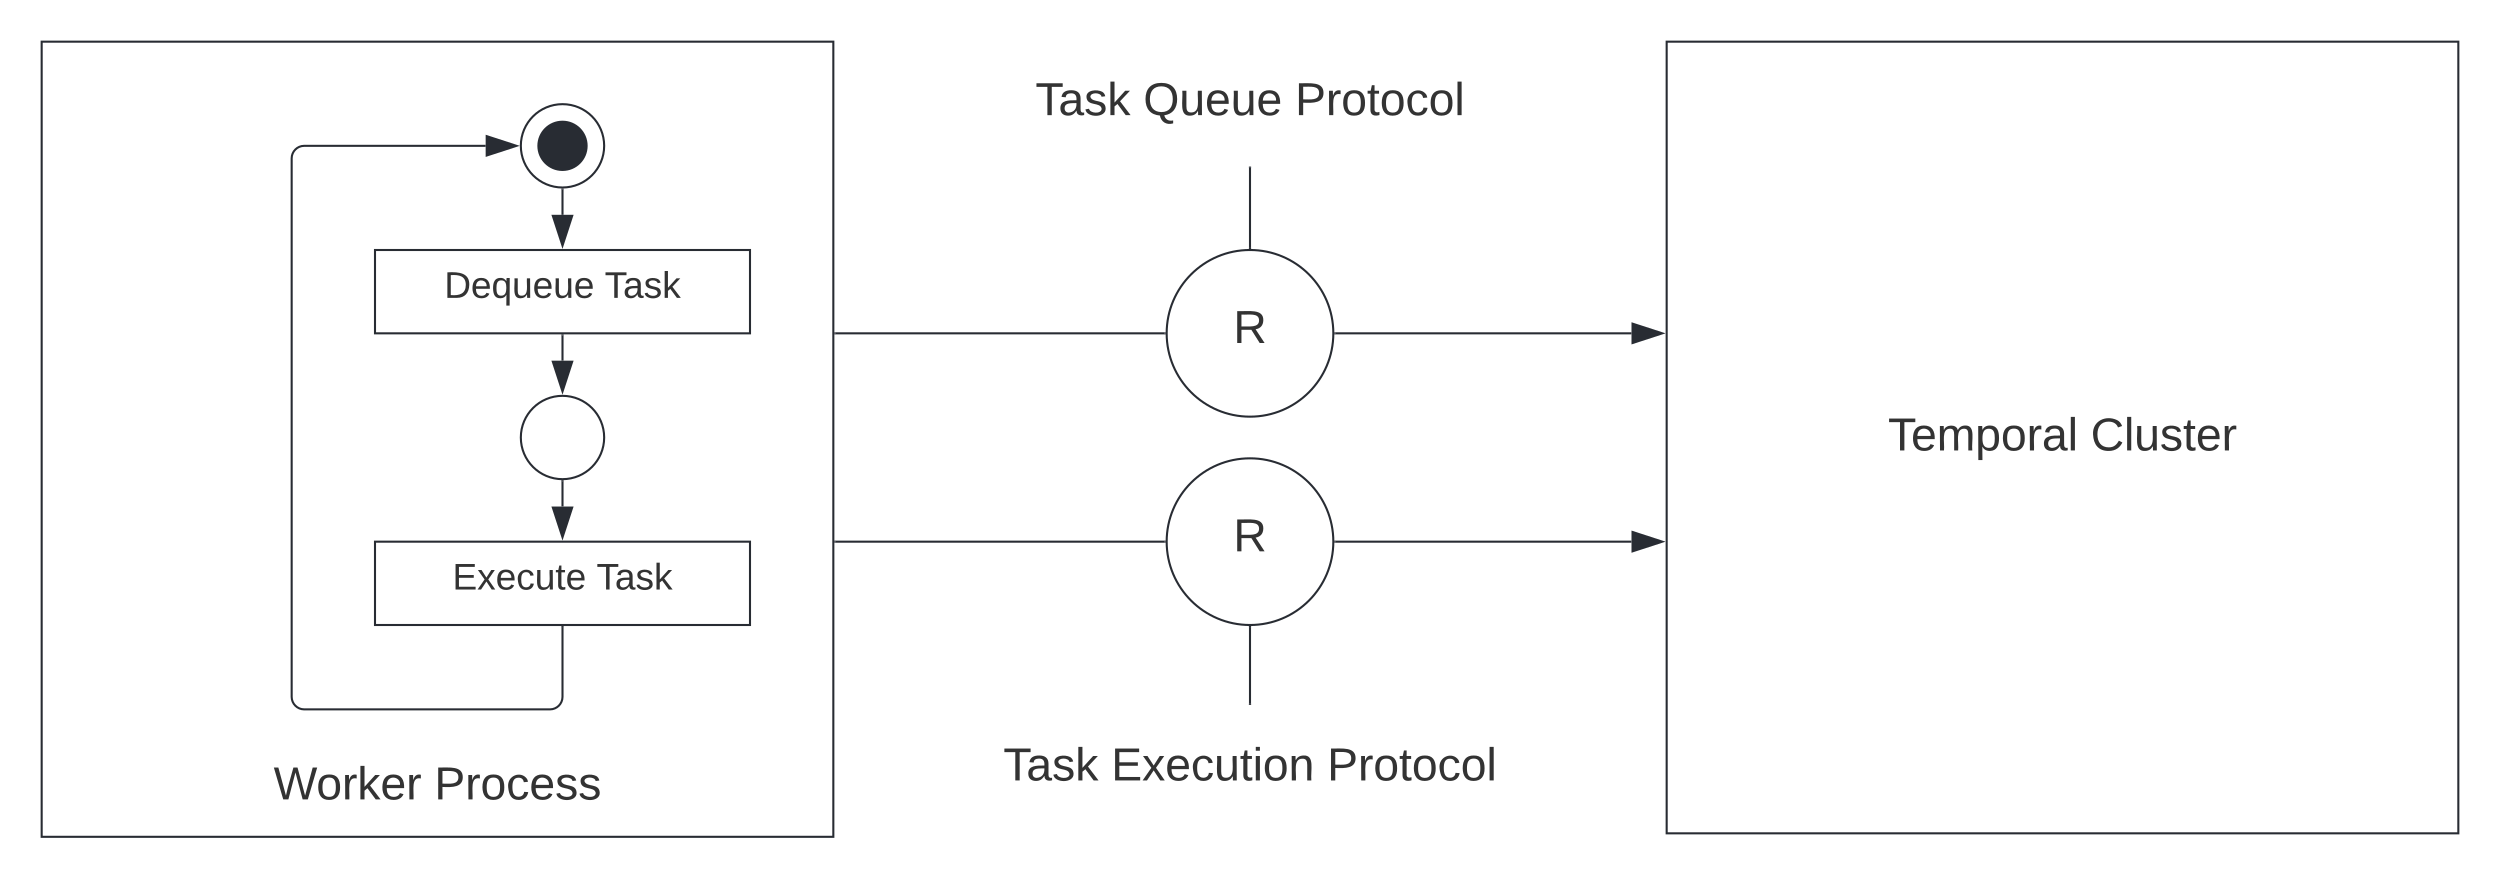
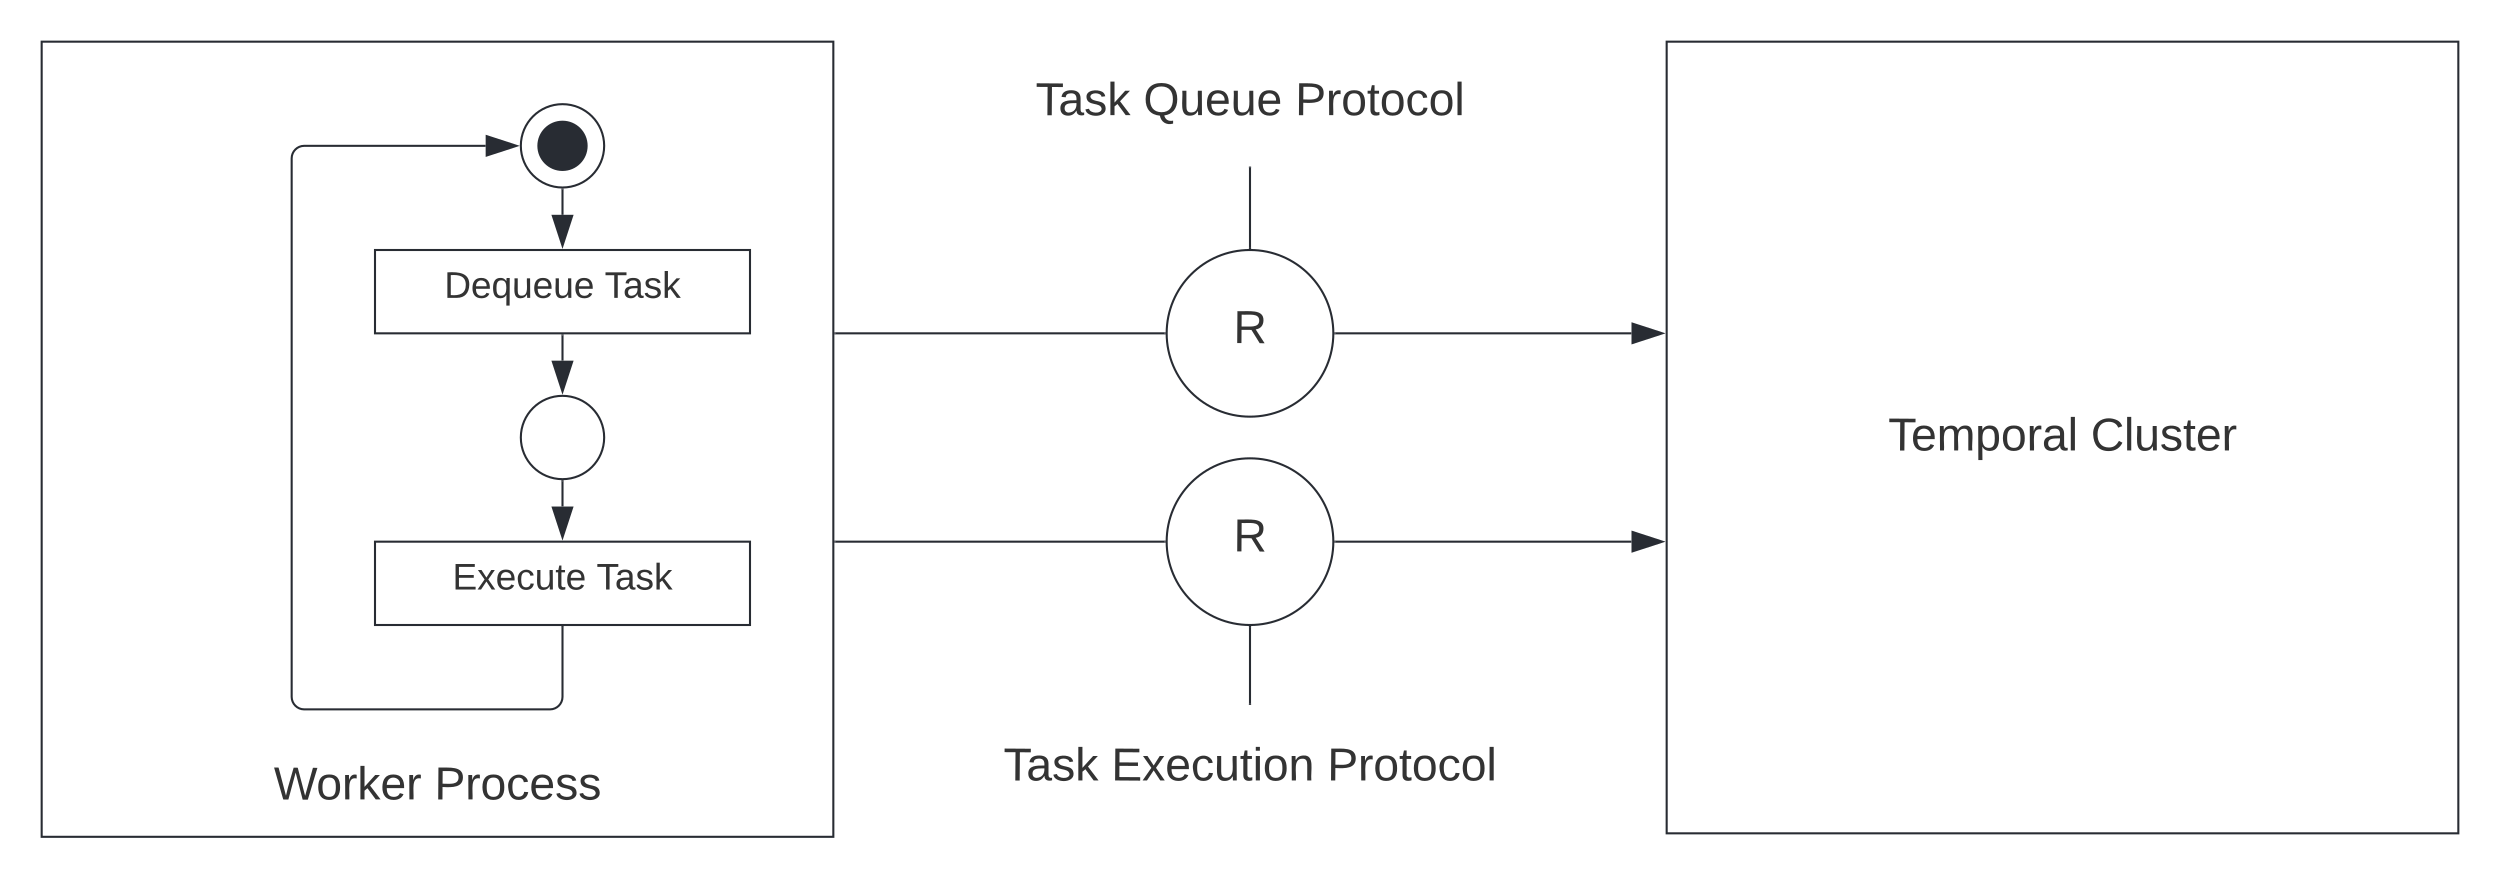
<svg xmlns="http://www.w3.org/2000/svg" xmlns:ns1="lucid" xmlns:xlink="http://www.w3.org/1999/xlink" width="1200" height="421.67">
  <g transform="translate(-200 -40)" ns1:page-tab-id="0_0">
    <path d="M0 0h1870.87v1322.83H0z" fill="#fff" />
    <path d="M220 60h380v381.67H220z" stroke="#282c33" fill="#fff" />
-     <use xlink:href="#a" transform="matrix(1,0,0,1,233,73) translate(98.32716 350.7249)" />
-     <use xlink:href="#b" transform="matrix(1,0,0,1,233,73) translate(175.4877 350.7249)" />
+     <use xlink:href="#a" transform="translate(331.327 423.725)" />
+     <use xlink:href="#b" transform="translate(408.488 423.725)" />
    <path d="M1000 60h380v380h-380z" stroke="#282c33" fill="#fff" />
-     <use xlink:href="#c" transform="matrix(1,0,0,1,1005,65) translate(101.2654 191.2153)" />
-     <use xlink:href="#d" transform="matrix(1,0,0,1,1005,65) translate(198.5494 191.2153)" />
+     <use xlink:href="#c" transform="translate(1106.265 256.215)" />
+     <use xlink:href="#d" transform="translate(1203.55 256.215)" />
    <path d="M840 200c0 22.1-17.9 40-40 40s-40-17.9-40-40 17.9-40 40-40 40 17.9 40 40z" stroke="#282c33" fill="#fff" />
-     <use xlink:href="#e" transform="matrix(1,0,0,1,765,165) translate(27.00617 39.65278)" />
+     <use xlink:href="#e" transform="translate(792.006 204.653)" />
    <path d="M840 300c0 22.1-17.9 40-40 40s-40-17.9-40-40 17.9-40 40-40 40 17.9 40 40z" stroke="#282c33" fill="#fff" />
-     <use xlink:href="#e" transform="matrix(1,0,0,1,765,265) translate(27.00617 39.65278)" />
+     <use xlink:href="#e" transform="translate(792.006 304.653)" />
    <path d="M841 200h142.12" stroke="#282c33" fill="none" />
    <path d="M841 200.5h-.53l.03-.5-.02-.5h.53z" stroke="#282c33" stroke-width=".05" fill="#282c33" />
-     <path d="M997.88 200l-14.26 4.64v-9.28z" stroke="#282c33" fill="#282c33" />
+     <path d="m997.88 200-14.26 4.64v-9.28z" stroke="#282c33" fill="#282c33" />
    <path d="M759 200H601" stroke="#282c33" fill="none" />
-     <path d="M759.5 200l.02.5H759v-1h.53zM601 200.5h-.5v-1h.5z" stroke="#282c33" stroke-width=".05" fill="#282c33" />
+     <path d="m759.5 200 .02.5H759v-1h.53zm-158.5.5h-.5v-1h.5z" stroke="#282c33" stroke-width=".05" fill="#282c33" />
    <path d="M841 300h142.12" stroke="#282c33" fill="none" />
    <path d="M841 300.5h-.53l.03-.5-.02-.5h.53z" stroke="#282c33" stroke-width=".05" fill="#282c33" />
-     <path d="M997.88 300l-14.26 4.64v-9.28z" stroke="#282c33" fill="#282c33" />
+     <path d="m997.88 300-14.26 4.64v-9.28z" stroke="#282c33" fill="#282c33" />
    <path d="M759 300H601" stroke="#282c33" fill="none" />
-     <path d="M759.5 300l.02.5H759v-1h.53zM601 300.5h-.5v-1h.5z" stroke="#282c33" stroke-width=".05" fill="#282c33" />
-     <path d="M680 66c0-3.3 2.7-6 6-6h228c3.3 0 6 2.7 6 6v48c0 3.3-2.7 6-6 6H686c-3.3 0-6-2.7-6-6z" stroke="#000" stroke-opacity="0" fill="#fff" fill-opacity="0" />
-     <use xlink:href="#f" transform="matrix(1,0,0,1,685,65) translate(12.00617 30.27778)" />
-     <use xlink:href="#g" transform="matrix(1,0,0,1,685,65) translate(63.7963 30.27778)" />
-     <use xlink:href="#h" transform="matrix(1,0,0,1,685,65) translate(136.6358 30.27778)" />
+     <path d="m759.5 300 .02.5H759v-1h.53zm-158.5.5h-.5v-1h.5z" stroke="#282c33" stroke-width=".05" fill="#282c33" />
+     <path d="M680 66c0-3.3 2.7-6 6-6h228c3.3 0 6 2.7 6 6v48c0 3.3-2.7 6-6 6H686c-3.3 0-6-2.7-6-6z" fill="none" />
+     <use xlink:href="#f" transform="translate(697.006 95.278)" />
+     <use xlink:href="#g" transform="translate(748.796 95.278)" />
+     <use xlink:href="#h" transform="translate(821.636 95.278)" />
    <path d="M800 120.5V159" stroke="#282c33" fill="none" />
-     <path d="M800.5 120.5h-1v-.5h1zM800.5 159.53l-.5-.03-.5.02V159h1z" stroke="#282c33" stroke-width=".05" fill="#282c33" />
-     <path d="M660 384.33c0-3.3 2.7-6 6-6h268c3.3 0 6 2.7 6 6v51.34c0 3.3-2.7 6-6 6H666c-3.3 0-6-2.7-6-6z" stroke="#000" stroke-opacity="0" fill="#fff" fill-opacity="0" />
-     <use xlink:href="#f" transform="matrix(1,0,0,1,665,383.3333) translate(16.60494 31.27778)" />
-     <use xlink:href="#i" transform="matrix(1,0,0,1,665,383.3333) translate(68.39506 31.27778)" />
-     <use xlink:href="#h" transform="matrix(1,0,0,1,665,383.3333) translate(172.037 31.27778)" />
+     <path d="M800.5 120.5h-1v-.5h1zm0 39.03-.5-.03-.5.02V159h1z" stroke="#282c33" stroke-width=".05" fill="#282c33" />
+     <path d="M660 384.33c0-3.3 2.7-6 6-6h268c3.3 0 6 2.7 6 6v51.34c0 3.3-2.7 6-6 6H666c-3.3 0-6-2.7-6-6z" fill="none" />
+     <use xlink:href="#f" transform="translate(681.605 414.611)" />
+     <use xlink:href="#i" transform="translate(733.395 414.611)" />
+     <use xlink:href="#h" transform="translate(837.037 414.611)" />
    <path d="M800 377.83V341" stroke="#282c33" fill="none" />
-     <path d="M800.5 378.33h-1v-.5h1zM800 340.5l.5-.02v.53h-1v-.53z" stroke="#282c33" stroke-width=".05" fill="#282c33" />
+     <path d="M800.5 378.33h-1v-.5h1zm-.5-37.83.5-.02v.53h-1v-.53z" stroke="#282c33" stroke-width=".05" fill="#282c33" />
    <path d="M380 160h180v40H380z" stroke="#282c33" fill="#fff" />
-     <use xlink:href="#j" transform="matrix(1,0,0,1,385,165) translate(28.25926 17.97222)" />
-     <use xlink:href="#k" transform="matrix(1,0,0,1,385,165) translate(105.2469 17.97222)" />
+     <use xlink:href="#j" transform="translate(413.26 182.972)" />
+     <use xlink:href="#k" transform="translate(490.247 182.972)" />
    <path d="M380 300h180v40H380z" stroke="#282c33" fill="#fff" />
-     <use xlink:href="#l" transform="matrix(1,0,0,1,385,305) translate(32.18519 17.97222)" />
-     <use xlink:href="#k" transform="matrix(1,0,0,1,385,305) translate(101.321 17.97222)" />
+     <use xlink:href="#l" transform="translate(417.185 322.972)" />
+     <use xlink:href="#k" transform="translate(486.321 322.972)" />
    <path d="M490 250c0 11.05-8.95 20-20 20s-20-8.95-20-20 8.95-20 20-20 20 8.95 20 20z" stroke="#282c33" fill="#fff" />
    <path d="M470 201v12.12" stroke="#282c33" fill="none" />
    <path d="M470.5 201h-1v-.5h1z" stroke="#282c33" stroke-width=".05" fill="#282c33" />
-     <path d="M470 227.88l-4.64-14.26h9.28z" stroke="#282c33" fill="#282c33" />
+     <path d="m470 227.88-4.64-14.26h9.28z" stroke="#282c33" fill="#282c33" />
    <path d="M470 271v12.12" stroke="#282c33" fill="none" />
-     <path d="M469.98 270.5l.52-.02v.53h-1v-.56z" stroke="#282c33" stroke-width=".05" fill="#282c33" />
-     <path d="M470 297.88l-4.64-14.26h9.28z" stroke="#282c33" fill="#282c33" />
+     <path d="m469.98 270.5.52-.02v.53h-1v-.56z" stroke="#282c33" stroke-width=".05" fill="#282c33" />
+     <path d="m470 297.88-4.64-14.26h9.28z" stroke="#282c33" fill="#282c33" />
    <path d="M490 110c0 11.05-8.95 20-20 20s-20-8.95-20-20 8.95-20 20-20 20 8.95 20 20z" stroke="#282c33" fill="#fff" />
    <path d="M481.57 110c0 6.4-5.18 11.57-11.57 11.57-6.4 0-11.57-5.18-11.57-11.57 0-6.4 5.18-11.57 11.57-11.57 6.4 0 11.57 5.18 11.57 11.57z" stroke="#282c33" fill="#282c33" />
    <path d="M470 341v33.5c0 3.3-2.7 6-6 6H346c-3.3 0-6-2.7-6-6V116c0-3.3 2.7-6 6-6h87.12" stroke="#282c33" fill="none" />
    <path d="M470.5 341h-1v-.5h1z" stroke="#282c33" stroke-width=".05" fill="#282c33" />
-     <path d="M447.88 110l-14.26 4.64v-9.28z" stroke="#282c33" fill="#282c33" />
+     <path d="m447.88 110-14.26 4.64v-9.28z" stroke="#282c33" fill="#282c33" />
    <path d="M470 131v12.12" stroke="#282c33" fill="none" />
-     <path d="M469.98 130.5l.52-.02v.53h-1v-.56z" stroke="#282c33" stroke-width=".05" fill="#282c33" />
-     <path d="M470 157.88l-4.64-14.26h9.28z" stroke="#282c33" fill="#282c33" />
+     <path d="m469.98 130.5.52-.02v.53h-1v-.56z" stroke="#282c33" stroke-width=".05" fill="#282c33" />
+     <path d="m470 157.88-4.64-14.26h9.28z" stroke="#282c33" fill="#282c33" />
    <defs>
      <path fill="#333" d="M266 0h-40l-56-210L115 0H75L2-248h35L96-30l15-64 43-154h32l59 218 59-218h35" id="m" />
      <path fill="#333" d="M100-194c62-1 85 37 85 99 1 63-27 99-86 99S16-35 15-95c0-66 28-99 85-99zM99-20c44 1 53-31 53-75 0-43-8-75-51-75s-53 32-53 75 10 74 51 75" id="n" />
      <path fill="#333" d="M114-163C36-179 61-72 57 0H25l-1-190h30c1 12-1 29 2 39 6-27 23-49 58-41v29" id="o" />
-       <path fill="#333" d="M143 0L79-87 56-68V0H24v-261h32v163l83-92h37l-77 82L181 0h-38" id="p" />
+       <path fill="#333" d="M143 0 79-87 56-68V0H24v-261h32v163l83-92h37l-77 82L181 0h-38" id="p" />
      <path fill="#333" d="M100-194c63 0 86 42 84 106H49c0 40 14 67 53 68 26 1 43-12 49-29l28 8c-11 28-37 45-77 45C44 4 14-33 15-96c1-61 26-98 85-98zm52 81c6-60-76-77-97-28-3 7-6 17-6 28h103" id="q" />
-       <g id="a">
-         <use transform="matrix(0.0617284,0,0,0.0617284,0,0)" xlink:href="#m" />
-         <use transform="matrix(0.0617284,0,0,0.0617284,20.49383,0)" xlink:href="#n" />
-         <use transform="matrix(0.0617284,0,0,0.0617284,32.83951,0)" xlink:href="#o" />
-         <use transform="matrix(0.0617284,0,0,0.0617284,40.18519,0)" xlink:href="#p" />
-         <use transform="matrix(0.0617284,0,0,0.0617284,51.2963,0)" xlink:href="#q" />
-         <use transform="matrix(0.0617284,0,0,0.0617284,63.64198,0)" xlink:href="#o" />
-       </g>
      <path fill="#333" d="M30-248c87 1 191-15 191 75 0 78-77 80-158 76V0H30v-248zm33 125c57 0 124 11 124-50 0-59-68-47-124-48v98" id="r" />
      <path fill="#333" d="M96-169c-40 0-48 33-48 73s9 75 48 75c24 0 41-14 43-38l32 2c-6 37-31 61-74 61-59 0-76-41-82-99-10-93 101-131 147-64 4 7 5 14 7 22l-32 3c-4-21-16-35-41-35" id="s" />
      <path fill="#333" d="M135-143c-3-34-86-38-87 0 15 53 115 12 119 90S17 21 10-45l28-5c4 36 97 45 98 0-10-56-113-15-118-90-4-57 82-63 122-42 12 7 21 19 24 35" id="t" />
-       <g id="b">
-         <use transform="matrix(0.0617284,0,0,0.0617284,0,0)" xlink:href="#r" />
-         <use transform="matrix(0.0617284,0,0,0.0617284,14.81481,0)" xlink:href="#o" />
-         <use transform="matrix(0.0617284,0,0,0.0617284,22.16049,0)" xlink:href="#n" />
-         <use transform="matrix(0.0617284,0,0,0.0617284,34.50617,0)" xlink:href="#s" />
-         <use transform="matrix(0.0617284,0,0,0.0617284,45.61728,0)" xlink:href="#q" />
-         <use transform="matrix(0.0617284,0,0,0.0617284,57.96296,0)" xlink:href="#t" />
-         <use transform="matrix(0.0617284,0,0,0.0617284,69.07407,0)" xlink:href="#t" />
-       </g>
      <path fill="#333" d="M127-220V0H93v-220H8v-28h204v28h-85" id="u" />
      <path fill="#333" d="M210-169c-67 3-38 105-44 169h-31v-121c0-29-5-50-35-48C34-165 62-65 56 0H25l-1-190h30c1 10-1 24 2 32 10-44 99-50 107 0 11-21 27-35 58-36 85-2 47 119 55 194h-31v-121c0-29-5-49-35-48" id="v" />
      <path fill="#333" d="M115-194c55 1 70 41 70 98S169 2 115 4C84 4 66-9 55-30l1 105H24l-1-265h31l2 30c10-21 28-34 59-34zm-8 174c40 0 45-34 45-75s-6-73-45-74c-42 0-51 32-51 76 0 43 10 73 51 73" id="w" />
      <path fill="#333" d="M141-36C126-15 110 5 73 4 37 3 15-17 15-53c-1-64 63-63 125-63 3-35-9-54-41-54-24 1-41 7-42 31l-33-3c5-37 33-52 76-52 45 0 72 20 72 64v82c-1 20 7 32 28 27v20c-31 9-61-2-59-35zM48-53c0 20 12 33 32 33 41-3 63-29 60-74-43 2-92-5-92 41" id="x" />
      <path fill="#333" d="M24 0v-261h32V0H24" id="y" />
-       <g id="c">
-         <use transform="matrix(0.0617284,0,0,0.0617284,0,0)" xlink:href="#u" />
-         <use transform="matrix(0.0617284,0,0,0.0617284,11.04938,0)" xlink:href="#q" />
-         <use transform="matrix(0.0617284,0,0,0.0617284,23.39506,0)" xlink:href="#v" />
-         <use transform="matrix(0.0617284,0,0,0.0617284,41.85185,0)" xlink:href="#w" />
-         <use transform="matrix(0.0617284,0,0,0.0617284,54.19753,0)" xlink:href="#n" />
-         <use transform="matrix(0.0617284,0,0,0.0617284,66.54321,0)" xlink:href="#o" />
-         <use transform="matrix(0.0617284,0,0,0.0617284,73.88889,0)" xlink:href="#x" />
-         <use transform="matrix(0.0617284,0,0,0.0617284,86.23457,0)" xlink:href="#y" />
-       </g>
      <path fill="#333" d="M212-179c-10-28-35-45-73-45-59 0-87 40-87 99 0 60 29 101 89 101 43 0 62-24 78-52l27 14C228-24 195 4 139 4 59 4 22-46 18-125c-6-104 99-153 187-111 19 9 31 26 39 46" id="z" />
      <path fill="#333" d="M84 4C-5 8 30-112 23-190h32v120c0 31 7 50 39 49 72-2 45-101 50-169h31l1 190h-30c-1-10 1-25-2-33-11 22-28 36-60 37" id="A" />
      <path fill="#333" d="M59-47c-2 24 18 29 38 22v24C64 9 27 4 27-40v-127H5v-23h24l9-43h21v43h35v23H59v120" id="B" />
+       <path fill="#333" d="M233-177c-1 41-23 64-60 70L243 0h-38l-65-103H63V0H30v-248c88 3 205-21 203 71zM63-129c60-2 137 13 137-47 0-61-80-42-137-45v92" id="C" />
+       <path fill="#333" d="M140-251c81 0 123 46 123 126C263-53 228-8 163 1c7 30 30 48 69 40v23c-55 16-95-15-103-61C56-3 17-48 17-125c0-80 42-126 123-126zm0 227c63 0 89-41 89-101s-29-99-89-99c-61 0-89 39-89 99S79-25 140-24" id="D" />
+       <path fill="#333" d="M30 0v-248h187v28H63v79h144v27H63v87h162V0H30" id="E" />
+       <path fill="#333" d="M141 0 90-78 38 0H4l68-98-65-92h35l48 74 47-74h35l-64 92 68 98h-35" id="F" />
+       <path fill="#333" d="M24-231v-30h32v30H24zM24 0v-190h32V0H24" id="G" />
+       <path fill="#333" d="M117-194c89-4 53 116 60 194h-32v-121c0-31-8-49-39-48C34-167 62-67 57 0H25l-1-190h30c1 10-1 24 2 32 11-22 29-35 61-36" id="H" />
+       <path fill="#333" d="M30-248c118-7 216 8 213 122C240-48 200 0 122 0H30v-248zM63-27c89 8 146-16 146-99s-60-101-146-95v194" id="I" />
+       <path fill="#333" d="M145-31C134-9 116 4 85 4 32 4 16-35 15-94c0-59 17-99 70-100 32-1 48 14 60 33 0-11-1-24 2-32h30l-1 268h-32zM93-21c41 0 51-33 51-76s-8-73-50-73c-40 0-46 35-46 75s5 74 45 74" id="J" />
+       <g id="a">
+         <use transform="rotate(.413) scale(.06173)" xlink:href="#m" />
+         <use transform="matrix(.06173 0 0 .06173 20.494 0)" xlink:href="#n" />
+         <use transform="matrix(.06173 0 0 .06173 32.84 0)" xlink:href="#o" />
+         <use transform="matrix(.06173 0 0 .06173 40.185 0)" xlink:href="#p" />
+         <use transform="matrix(.06173 0 0 .06173 51.296 0)" xlink:href="#q" />
+         <use transform="matrix(.06173 0 0 .06173 63.642 0)" xlink:href="#o" />
+       </g>
+       <g id="b">
+         <use transform="rotate(.413) scale(.06173)" xlink:href="#r" />
+         <use transform="matrix(.06173 0 0 .06173 14.815 0)" xlink:href="#o" />
+         <use transform="matrix(.06173 0 0 .06173 22.16 0)" xlink:href="#n" />
+         <use transform="matrix(.06173 0 0 .06173 34.506 0)" xlink:href="#s" />
+         <use transform="matrix(.06173 0 0 .06173 45.617 0)" xlink:href="#q" />
+         <use transform="matrix(.06173 0 0 .06173 57.963 0)" xlink:href="#t" />
+         <use transform="matrix(.06173 0 0 .06173 69.074 0)" xlink:href="#t" />
+       </g>
+       <g id="c">
+         <use transform="rotate(.413) scale(.06173)" xlink:href="#u" />
+         <use transform="matrix(.06173 0 0 .06173 11.05 0)" xlink:href="#q" />
+         <use transform="matrix(.06173 0 0 .06173 23.395 0)" xlink:href="#v" />
+         <use transform="matrix(.06173 0 0 .06173 41.852 0)" xlink:href="#w" />
+         <use transform="matrix(.06173 0 0 .06173 54.198 0)" xlink:href="#n" />
+         <use transform="matrix(.06173 0 0 .06173 66.543 0)" xlink:href="#o" />
+         <use transform="matrix(.06173 0 0 .06173 73.889 0)" xlink:href="#x" />
+         <use transform="matrix(.06173 0 0 .06173 86.235 0)" xlink:href="#y" />
+       </g>
      <g id="d">
-         <use transform="matrix(0.0617284,0,0,0.0617284,0,0)" xlink:href="#z" />
-         <use transform="matrix(0.0617284,0,0,0.0617284,15.98765,0)" xlink:href="#y" />
-         <use transform="matrix(0.0617284,0,0,0.0617284,20.8642,0)" xlink:href="#A" />
-         <use transform="matrix(0.0617284,0,0,0.0617284,33.20988,0)" xlink:href="#t" />
-         <use transform="matrix(0.0617284,0,0,0.0617284,44.32099,0)" xlink:href="#B" />
-         <use transform="matrix(0.0617284,0,0,0.0617284,50.49383,0)" xlink:href="#q" />
-         <use transform="matrix(0.0617284,0,0,0.0617284,62.83951,0)" xlink:href="#o" />
+         <use transform="rotate(.413) scale(.06173)" xlink:href="#z" />
+         <use transform="matrix(.06173 0 0 .06173 15.988 0)" xlink:href="#y" />
+         <use transform="matrix(.06173 0 0 .06173 20.864 0)" xlink:href="#A" />
+         <use transform="matrix(.06173 0 0 .06173 33.21 0)" xlink:href="#t" />
+         <use transform="matrix(.06173 0 0 .06173 44.321 0)" xlink:href="#B" />
+         <use transform="matrix(.06173 0 0 .06173 50.494 0)" xlink:href="#q" />
+         <use transform="matrix(.06173 0 0 .06173 62.84 0)" xlink:href="#o" />
      </g>
-       <path fill="#333" d="M233-177c-1 41-23 64-60 70L243 0h-38l-65-103H63V0H30v-248c88 3 205-21 203 71zM63-129c60-2 137 13 137-47 0-61-80-42-137-45v92" id="C" />
-       <use transform="matrix(0.0617284,0,0,0.0617284,0,0)" xlink:href="#C" id="e" />
      <g id="f">
-         <use transform="matrix(0.0617284,0,0,0.0617284,0,0)" xlink:href="#u" />
-         <use transform="matrix(0.0617284,0,0,0.0617284,11.04938,0)" xlink:href="#x" />
-         <use transform="matrix(0.0617284,0,0,0.0617284,23.39506,0)" xlink:href="#t" />
-         <use transform="matrix(0.0617284,0,0,0.0617284,34.50617,0)" xlink:href="#p" />
+         <use transform="rotate(.413) scale(.06173)" xlink:href="#u" />
+         <use transform="matrix(.06173 0 0 .06173 11.05 0)" xlink:href="#x" />
+         <use transform="matrix(.06173 0 0 .06173 23.395 0)" xlink:href="#t" />
+         <use transform="matrix(.06173 0 0 .06173 34.506 0)" xlink:href="#p" />
      </g>
-       <path fill="#333" d="M140-251c81 0 123 46 123 126C263-53 228-8 163 1c7 30 30 48 69 40v23c-55 16-95-15-103-61C56-3 17-48 17-125c0-80 42-126 123-126zm0 227c63 0 89-41 89-101s-29-99-89-99c-61 0-89 39-89 99S79-25 140-24" id="D" />
      <g id="g">
-         <use transform="matrix(0.0617284,0,0,0.0617284,0,0)" xlink:href="#D" />
-         <use transform="matrix(0.0617284,0,0,0.0617284,17.28395,0)" xlink:href="#A" />
-         <use transform="matrix(0.0617284,0,0,0.0617284,29.62963,0)" xlink:href="#q" />
-         <use transform="matrix(0.0617284,0,0,0.0617284,41.97531,0)" xlink:href="#A" />
-         <use transform="matrix(0.0617284,0,0,0.0617284,54.32099,0)" xlink:href="#q" />
+         <use transform="rotate(.413) scale(.06173)" xlink:href="#D" />
+         <use transform="matrix(.06173 0 0 .06173 17.284 0)" xlink:href="#A" />
+         <use transform="matrix(.06173 0 0 .06173 29.63 0)" xlink:href="#q" />
+         <use transform="matrix(.06173 0 0 .06173 41.975 0)" xlink:href="#A" />
+         <use transform="matrix(.06173 0 0 .06173 54.321 0)" xlink:href="#q" />
      </g>
      <g id="h">
-         <use transform="matrix(0.0617284,0,0,0.0617284,0,0)" xlink:href="#r" />
-         <use transform="matrix(0.0617284,0,0,0.0617284,14.81481,0)" xlink:href="#o" />
-         <use transform="matrix(0.0617284,0,0,0.0617284,22.16049,0)" xlink:href="#n" />
-         <use transform="matrix(0.0617284,0,0,0.0617284,34.50617,0)" xlink:href="#B" />
-         <use transform="matrix(0.0617284,0,0,0.0617284,40.67901,0)" xlink:href="#n" />
-         <use transform="matrix(0.0617284,0,0,0.0617284,53.02469,0)" xlink:href="#s" />
-         <use transform="matrix(0.0617284,0,0,0.0617284,64.1358,0)" xlink:href="#n" />
-         <use transform="matrix(0.0617284,0,0,0.0617284,76.48148,0)" xlink:href="#y" />
+         <use transform="rotate(.413) scale(.06173)" xlink:href="#r" />
+         <use transform="matrix(.06173 0 0 .06173 14.815 0)" xlink:href="#o" />
+         <use transform="matrix(.06173 0 0 .06173 22.16 0)" xlink:href="#n" />
+         <use transform="matrix(.06173 0 0 .06173 34.506 0)" xlink:href="#B" />
+         <use transform="matrix(.06173 0 0 .06173 40.679 0)" xlink:href="#n" />
+         <use transform="matrix(.06173 0 0 .06173 53.025 0)" xlink:href="#s" />
+         <use transform="matrix(.06173 0 0 .06173 64.136 0)" xlink:href="#n" />
+         <use transform="matrix(.06173 0 0 .06173 76.481 0)" xlink:href="#y" />
      </g>
-       <path fill="#333" d="M30 0v-248h187v28H63v79h144v27H63v87h162V0H30" id="E" />
-       <path fill="#333" d="M141 0L90-78 38 0H4l68-98-65-92h35l48 74 47-74h35l-64 92 68 98h-35" id="F" />
-       <path fill="#333" d="M24-231v-30h32v30H24zM24 0v-190h32V0H24" id="G" />
-       <path fill="#333" d="M117-194c89-4 53 116 60 194h-32v-121c0-31-8-49-39-48C34-167 62-67 57 0H25l-1-190h30c1 10-1 24 2 32 11-22 29-35 61-36" id="H" />
      <g id="i">
-         <use transform="matrix(0.0617284,0,0,0.0617284,0,0)" xlink:href="#E" />
-         <use transform="matrix(0.0617284,0,0,0.0617284,14.81481,0)" xlink:href="#F" />
-         <use transform="matrix(0.0617284,0,0,0.0617284,25.92593,0)" xlink:href="#q" />
-         <use transform="matrix(0.0617284,0,0,0.0617284,38.2716,0)" xlink:href="#s" />
-         <use transform="matrix(0.0617284,0,0,0.0617284,49.38272,0)" xlink:href="#A" />
-         <use transform="matrix(0.0617284,0,0,0.0617284,61.7284,0)" xlink:href="#B" />
-         <use transform="matrix(0.0617284,0,0,0.0617284,67.90123,0)" xlink:href="#G" />
-         <use transform="matrix(0.0617284,0,0,0.0617284,72.77778,0)" xlink:href="#n" />
-         <use transform="matrix(0.0617284,0,0,0.0617284,85.12346,0)" xlink:href="#H" />
+         <use transform="rotate(.413) scale(.06173)" xlink:href="#E" />
+         <use transform="matrix(.06173 0 0 .06173 14.815 0)" xlink:href="#F" />
+         <use transform="matrix(.06173 0 0 .06173 25.926 0)" xlink:href="#q" />
+         <use transform="matrix(.06173 0 0 .06173 38.272 0)" xlink:href="#s" />
+         <use transform="matrix(.06173 0 0 .06173 49.383 0)" xlink:href="#A" />
+         <use transform="matrix(.06173 0 0 .06173 61.728 0)" xlink:href="#B" />
+         <use transform="matrix(.06173 0 0 .06173 67.901 0)" xlink:href="#G" />
+         <use transform="matrix(.06173 0 0 .06173 72.778 0)" xlink:href="#n" />
+         <use transform="matrix(.06173 0 0 .06173 85.123 0)" xlink:href="#H" />
      </g>
-       <path fill="#333" d="M30-248c118-7 216 8 213 122C240-48 200 0 122 0H30v-248zM63-27c89 8 146-16 146-99s-60-101-146-95v194" id="I" />
-       <path fill="#333" d="M145-31C134-9 116 4 85 4 32 4 16-35 15-94c0-59 17-99 70-100 32-1 48 14 60 33 0-11-1-24 2-32h30l-1 268h-32zM93-21c41 0 51-33 51-76s-8-73-50-73c-40 0-46 35-46 75s5 74 45 74" id="J" />
      <g id="j">
-         <use transform="matrix(0.04938272,0,0,0.04938272,0,0)" xlink:href="#I" />
-         <use transform="matrix(0.04938272,0,0,0.04938272,12.79012,0)" xlink:href="#q" />
-         <use transform="matrix(0.04938272,0,0,0.04938272,22.66667,0)" xlink:href="#J" />
-         <use transform="matrix(0.04938272,0,0,0.04938272,32.54321,0)" xlink:href="#A" />
-         <use transform="matrix(0.04938272,0,0,0.04938272,42.41975,0)" xlink:href="#q" />
-         <use transform="matrix(0.04938272,0,0,0.04938272,52.2963,0)" xlink:href="#A" />
-         <use transform="matrix(0.04938272,0,0,0.04938272,62.17284,0)" xlink:href="#q" />
+         <use transform="scale(.04938)" xlink:href="#I" />
+         <use transform="matrix(.04938 0 0 .04938 12.79 0)" xlink:href="#q" />
+         <use transform="matrix(.04938 0 0 .04938 22.667 0)" xlink:href="#J" />
+         <use transform="matrix(.04938 0 0 .04938 32.543 0)" xlink:href="#A" />
+         <use transform="matrix(.04938 0 0 .04938 42.42 0)" xlink:href="#q" />
+         <use transform="matrix(.04938 0 0 .04938 52.296 0)" xlink:href="#A" />
+         <use transform="matrix(.04938 0 0 .04938 62.173 0)" xlink:href="#q" />
      </g>
      <g id="k">
-         <use transform="matrix(0.04938272,0,0,0.04938272,0,0)" xlink:href="#u" />
-         <use transform="matrix(0.04938272,0,0,0.04938272,8.839506,0)" xlink:href="#x" />
-         <use transform="matrix(0.04938272,0,0,0.04938272,18.71605,0)" xlink:href="#t" />
-         <use transform="matrix(0.04938272,0,0,0.04938272,27.60494,0)" xlink:href="#p" />
+         <use transform="scale(.04938)" xlink:href="#u" />
+         <use transform="matrix(.04938 0 0 .04938 8.84 0)" xlink:href="#x" />
+         <use transform="matrix(.04938 0 0 .04938 18.716 0)" xlink:href="#t" />
+         <use transform="matrix(.04938 0 0 .04938 27.605 0)" xlink:href="#p" />
      </g>
      <g id="l">
-         <use transform="matrix(0.04938272,0,0,0.04938272,0,0)" xlink:href="#E" />
-         <use transform="matrix(0.04938272,0,0,0.04938272,11.85185,0)" xlink:href="#F" />
-         <use transform="matrix(0.04938272,0,0,0.04938272,20.74074,0)" xlink:href="#q" />
-         <use transform="matrix(0.04938272,0,0,0.04938272,30.61728,0)" xlink:href="#s" />
-         <use transform="matrix(0.04938272,0,0,0.04938272,39.50617,0)" xlink:href="#A" />
-         <use transform="matrix(0.04938272,0,0,0.04938272,49.38272,0)" xlink:href="#B" />
-         <use transform="matrix(0.04938272,0,0,0.04938272,54.32099,0)" xlink:href="#q" />
+         <use transform="scale(.04938)" xlink:href="#E" />
+         <use transform="matrix(.04938 0 0 .04938 11.852 0)" xlink:href="#F" />
+         <use transform="matrix(.04938 0 0 .04938 20.74 0)" xlink:href="#q" />
+         <use transform="matrix(.04938 0 0 .04938 30.617 0)" xlink:href="#s" />
+         <use transform="matrix(.04938 0 0 .04938 39.506 0)" xlink:href="#A" />
+         <use transform="matrix(.04938 0 0 .04938 49.383 0)" xlink:href="#B" />
+         <use transform="matrix(.04938 0 0 .04938 54.321 0)" xlink:href="#q" />
      </g>
+       <use transform="rotate(.413) scale(.06173)" xlink:href="#C" id="e" />
    </defs>
  </g>
</svg>
